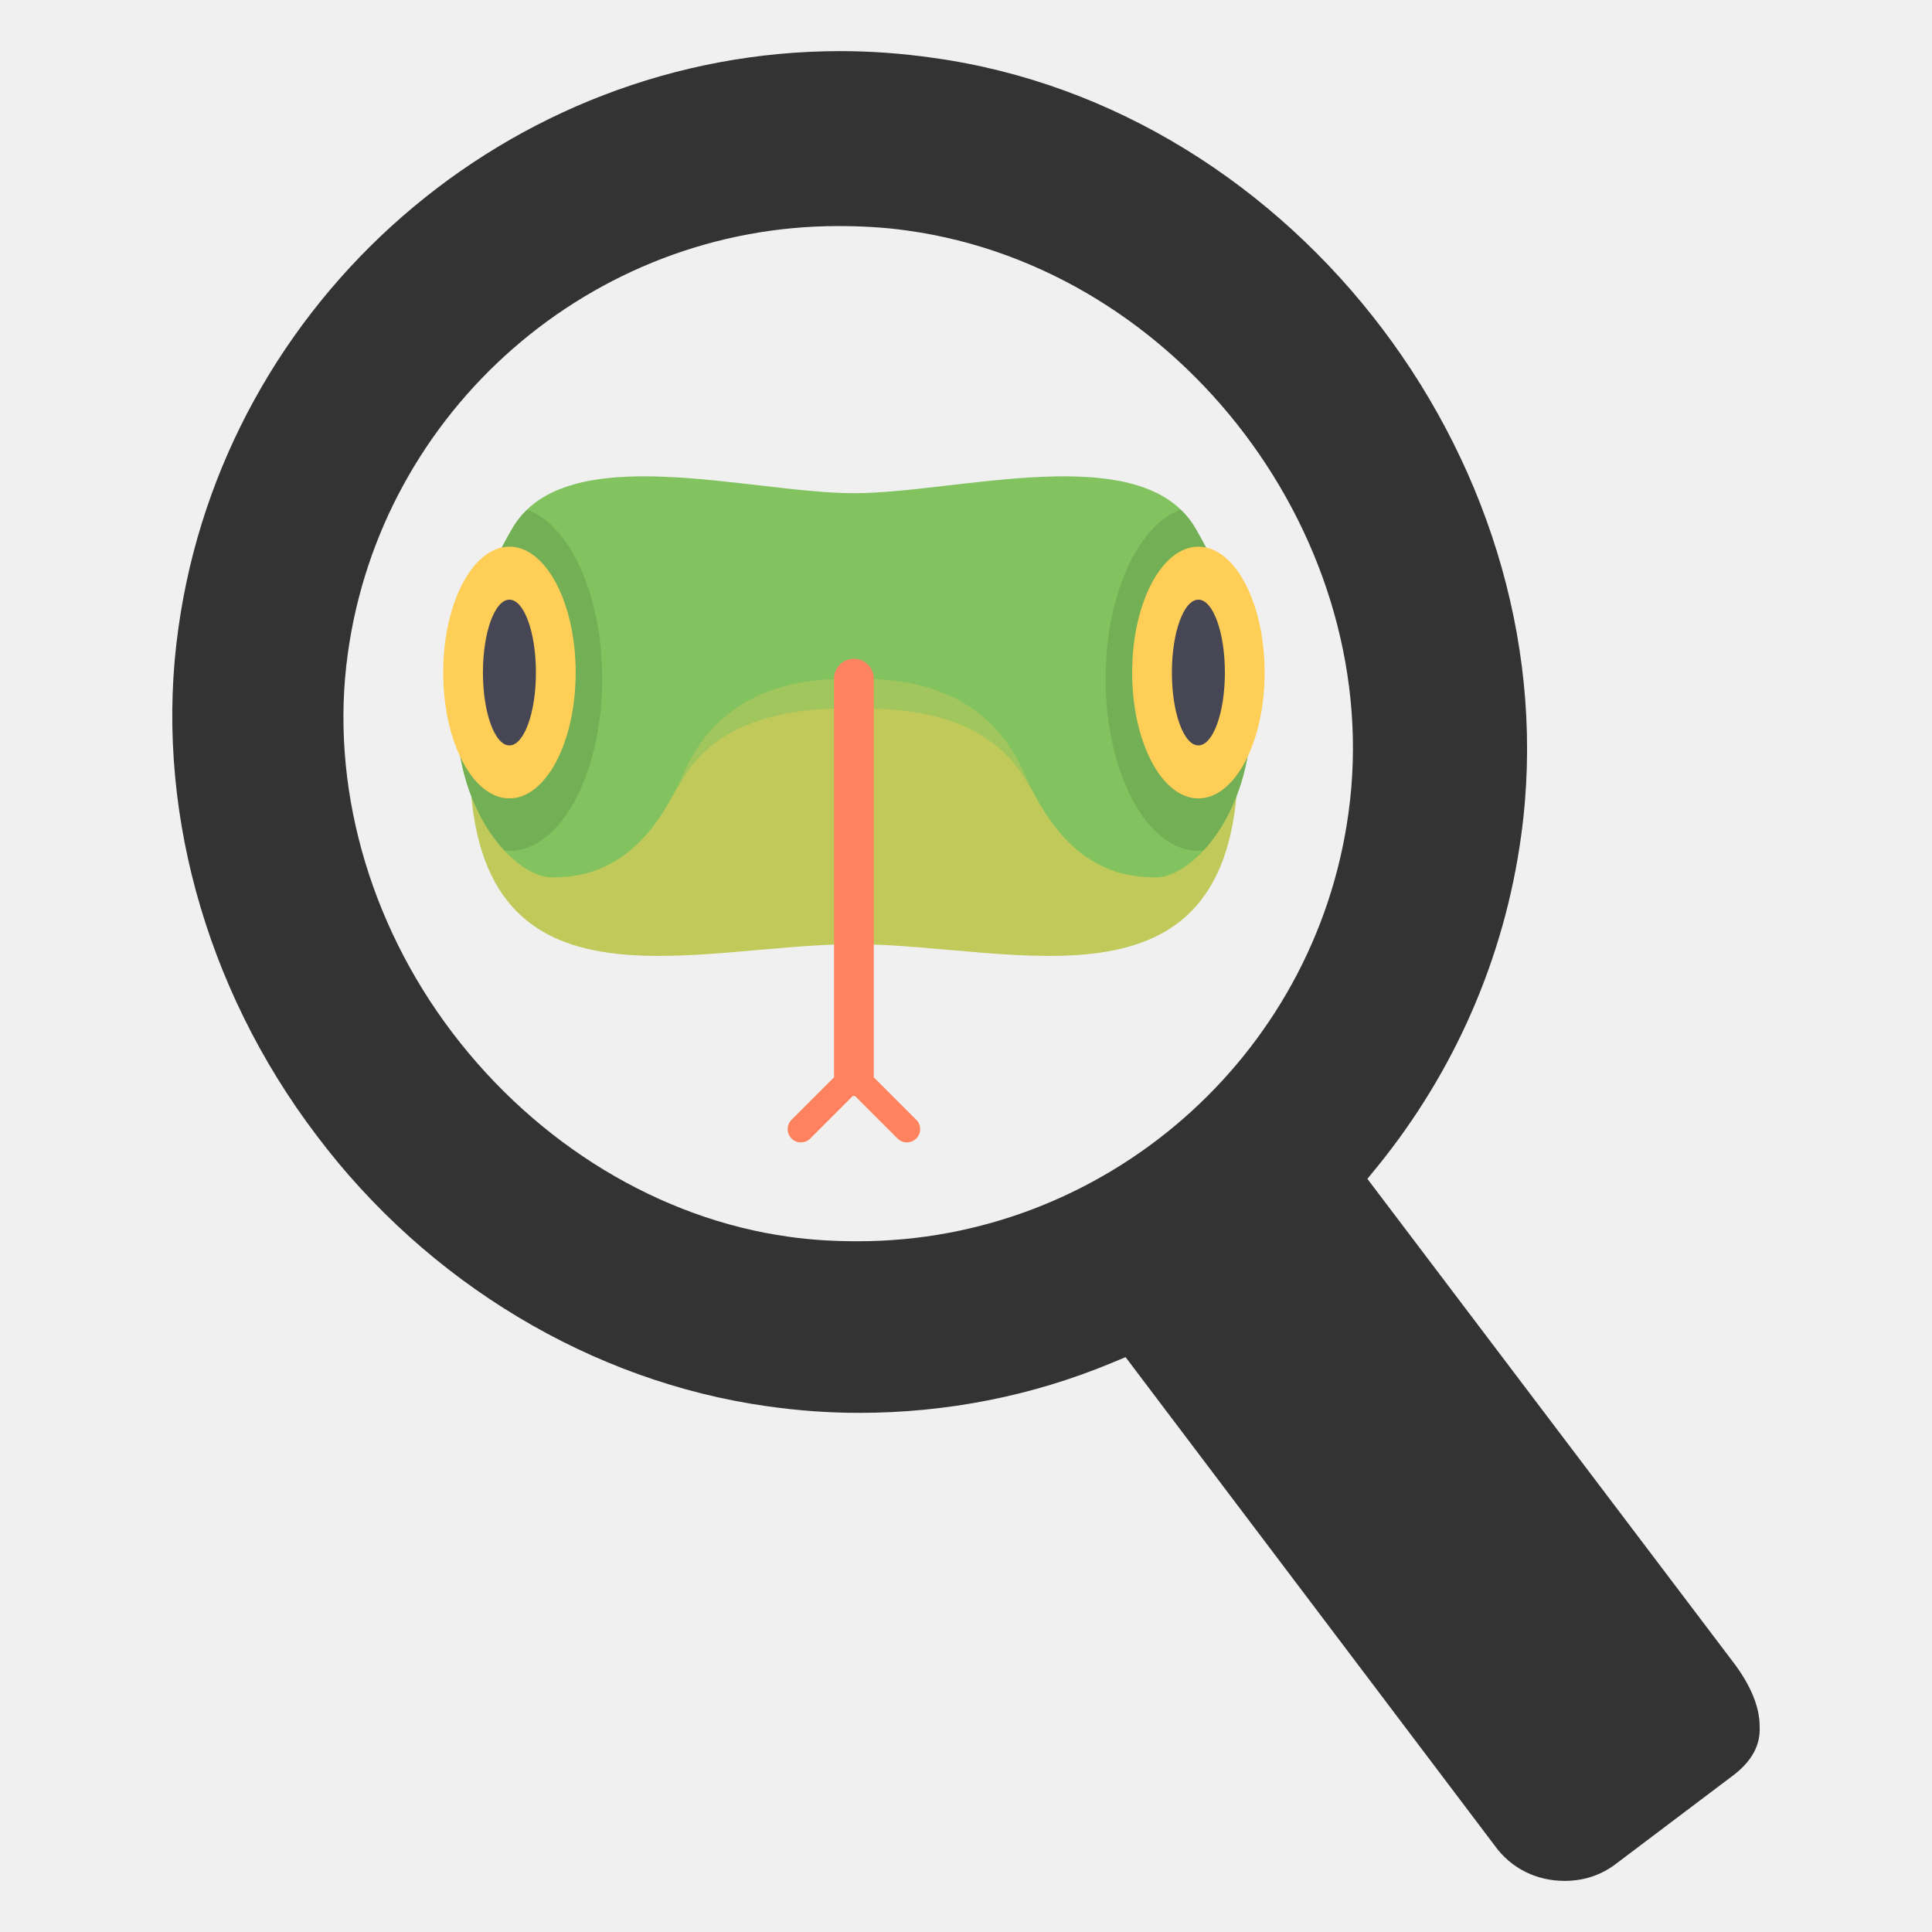
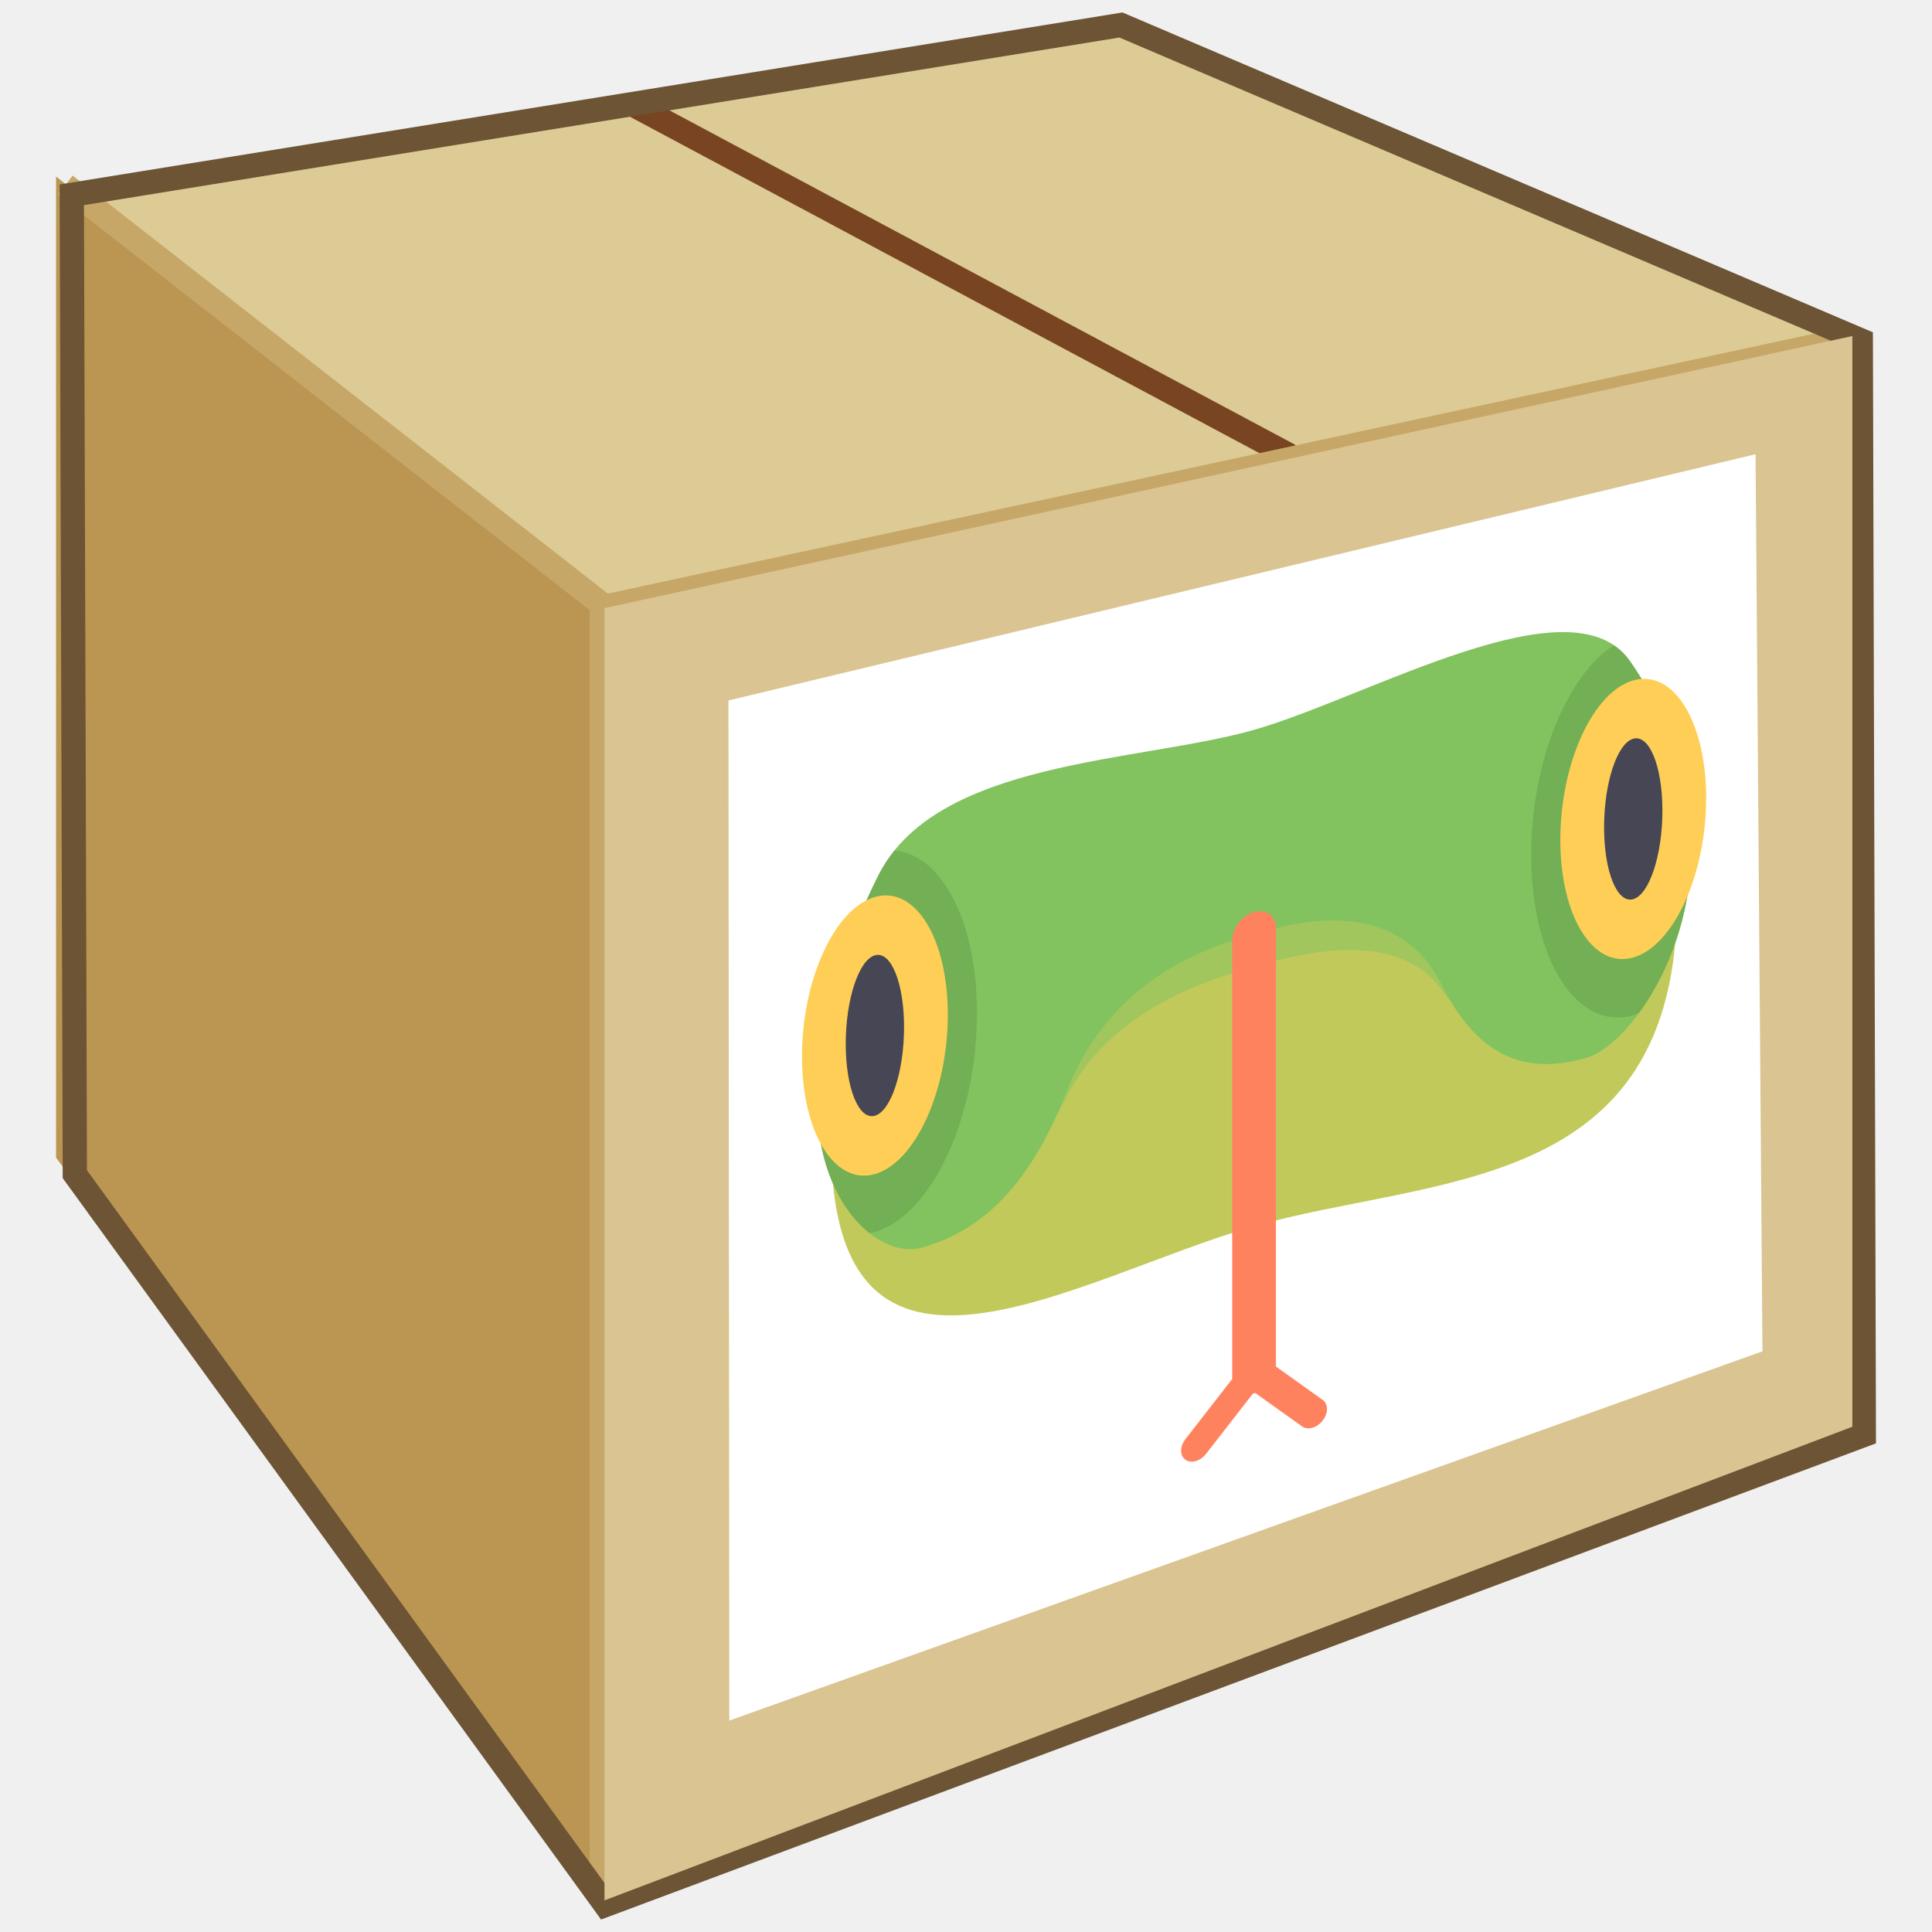
- <svg xmlns="http://www.w3.org/2000/svg" width="200" height="200" viewBox="0 0 200 200" id="svg2" version="1.1">
-   <defs id="defs4" />
+ <svg xmlns="http://www.w3.org/2000/svg" xmlns:xlink="http://www.w3.org/1999/xlink" width="200" height="200" viewBox="0 0 200 200" id="svg2" version="1.1">
+   <defs id="defs4">
+     <linearGradient gradientUnits="userSpaceOnUse" gradientTransform="matrix(0.8931433,0,0,1.119641,-863.537,648.4091)" y2="758.559" x2="2230.076" y1="758.559" x1="2235.912" id="linearGradient3501" xlink:href="#linearGradient3373" />
+     <linearGradient id="linearGradient3373">
+       <stop stop-color="#a28650" id="stop3375" offset="0" />
+       <stop stop-color="#dac491" id="stop3377" offset="1" />
+     </linearGradient>
+     <linearGradient gradientUnits="userSpaceOnUse" y2="457.832" x2="3500.532" y1="457.832" x1="3462.438" gradientTransform="matrix(0.5610171,0,0,1.782476,-863.537,648.4091)" id="linearGradient3498" xlink:href="#linearGradient3357" />
+     <linearGradient id="linearGradient3357">
+       <stop stop-color="#bb9652" id="stop3359" offset="0" />
+       <stop stop-color="#d4bf8a" id="stop3361" offset="1" />
+     </linearGradient>
+     <linearGradient gradientUnits="userSpaceOnUse" gradientTransform="matrix(1.747128,0,0,0.5723677,-863.537,648.4091)" y2="1396.606" x2="1143.897" y1="1396.606" x1="1116.739" id="linearGradient3504" xlink:href="#linearGradient3365" />
+     <linearGradient id="linearGradient3365">
+       <stop stop-color="#dccb94" id="stop3367" offset="0" />
+       <stop stop-color="#c4a95a" id="stop3369" offset="1" />
+     </linearGradient>
+   </defs>
  <g id="layer1" transform="translate(0,-852.3623)">
    <path id="path4198" d="m 160.571,620.219 0,-128 128,0 128,0 0,128 0,128 -128,0 -128,0 0,-128 z" style="fill:#fefefd" />
-     <g transform="matrix(0.1660865,0,0,0.1660865,202.2587,941.9129)" id="g3406">
-       <g transform="translate(-941.5611,-290.7124)" id="g3393">
+     <g id="g4638" transform="translate(705.7142,109.2857)">
+       <path style="fill:#d3bc5f;fill-rule:evenodd;stroke-width:1px;stroke-linejoin:round;stroke-miterlimit:4" stroke-miterlimit="4" id="path2894" d="m -590.247,745.402 76.291,32.458 0,112.912 -76.291,-56.301 0,-89.07 z" />
+       <path style="fill:url(#linearGradient3504);fill-rule:evenodd;stroke-width:1px;stroke-linejoin:round;stroke-miterlimit:4" stroke-miterlimit="4" id="path2896" d="m -699.025,762.238 55.887,43.794 129.182,-28.171 -76.291,-32.458 -108.778,16.836 z" />
+       <path style="fill:url(#linearGradient3498);fill-rule:evenodd;stroke-width:1px;stroke-linejoin:round;stroke-miterlimit:4" stroke-miterlimit="4" id="path2900" d="m -699.913,761.35 55.887,43.794 0,133.771 -55.887,-76.003 0,-101.562 z" />
+       <path style="fill:none;fill-rule:evenodd;stroke:#784421;stroke-width:2.511px" id="path2575" d="m -640.452,753.766 68.254,36.476" />
+       <path style="fill:none;fill-rule:evenodd;stroke:#c7a768;stroke-width:2.511px" id="path3353" d="m -698.968,762.242 55.872,43.631 129.636,-27.936" />
+       <path style="fill:none;fill-rule:evenodd;stroke:#c7a768;stroke-width:2.511px" id="path3355" d="m -643.409,805.559 0,134.344" />
+       <path style="fill:none;fill-rule:evenodd;stroke:#6c5434;stroke-width:2.511px" id="path3351" d="m -698.281,763.242 0.314,101.386 54.931,75.647 130.264,-48.653 -0.314,-113.314 -76.589,-32.644 -108.606,17.578 z" />
+       <path style="fill:url(#linearGradient3501);fill-rule:evenodd;stroke-width:1px;stroke-linejoin:round;stroke-miterlimit:4" stroke-miterlimit="4" id="path2898" d="m -643.139,806.032 0,133.771 129.182,-49.03 0,-112.912 -129.182,28.171 z" />
+       <path style="fill:#ffffff;fill-opacity:1;fill-rule:evenodd;stroke-width:1px;stroke-linejoin:round;stroke-miterlimit:4" stroke-miterlimit="4" id="path2898-1" d="m -630.305,815.589 0.089,105.601 106.95,-38.225 -0.714,-92.869 z" />
+       <g transform="matrix(0.1828126,-0.05220978,0,0.1828126,-622.6933,821.2209)" id="g3393">
        <path style="fill:#c1c95a" d="m 16.516,224.391 c 0,166.249 137.882,115.798 239.484,115.621 101.602,0.176 239.484,50.627 239.484,-115.621 l -132.13,-58.107 -214.71,0 -132.128,58.107 z" id="path3" />
        <path style="fill:#a1c65d" d="m 99.097,273.639 14.136,0 c 12.816,-7.003 25.392,-18.411 36.376,-36.893 25.234,-42.457 79.794,-43.74 106.392,-43.74 26.598,0 81.158,1.283 106.392,43.74 10.984,18.482 23.56,29.891 36.376,36.893 l 14.136,0 0,-148.646 -313.808,0 0,148.646 z" id="path5" />
        <path style="fill:#82c35f" d="M 468.783,80.706 C 436.047,24.34 320.921,58.929 256.001,58.929 c -64.92,0 -180.048,-34.589 -212.784,21.777 -76.611,131.913 -8.184,217.707 24.552,217.707 25.308,0 57.48,-8.71 81.84,-64.419 25.234,-57.709 79.794,-59.452 106.392,-59.452 26.598,0 81.158,1.743 106.392,59.452 24.359,55.709 56.533,64.419 81.84,64.419 32.735,0 101.162,-85.794 24.55,-217.707 z" id="path7" />
        <g id="g9">
          <path style="fill:#73af55" d="m 38.122,281.598 c 1.055,0.106 2.099,0.297 3.168,0.297 31.926,0 57.807,-48.064 57.807,-107.355 0,-52.262 -20.118,-95.755 -46.75,-105.342 -3.484,3.345 -6.582,7.121 -9.13,11.507 -56.654,97.551 -33.984,169.831 -5.095,200.893 z" id="path11" />
          <path style="fill:#73af55" d="m 473.882,281.598 c -1.055,0.106 -2.099,0.297 -3.168,0.297 -31.926,0 -57.807,-48.064 -57.807,-107.355 0,-52.262 20.118,-95.755 46.75,-105.342 3.484,3.345 6.582,7.121 9.13,11.507 56.654,97.551 33.985,169.831 5.095,200.893 z" id="path13" />
        </g>
        <ellipse style="fill:#ffce56" cx="41.29" cy="170.715" rx="41.29" ry="78.452" id="ellipse15" />
        <ellipse style="fill:#464655" cx="41.29" cy="170.715" rx="16.516" ry="45.419" id="ellipse17" />
        <ellipse style="fill:#ffce56" cx="470.711" cy="170.715" rx="41.29" ry="78.452" id="ellipse19" />
        <ellipse style="fill:#464655" cx="470.711" cy="170.715" rx="16.516" ry="45.419" id="ellipse21" />
        <path style="fill:#ff825f" d="m 294.871,449.477 -26.549,-26.549 c 0.011,-0.218 0.065,-0.424 0.065,-0.645 l 0,-247.742 c 0,-6.839 -5.548,-12.387 -12.387,-12.387 -6.839,0 -12.387,5.548 -12.387,12.387 l 0,247.742 c 0,0.221 0.054,0.427 0.065,0.645 l -26.549,26.549 c -3.226,3.226 -3.226,8.452 0,11.678 3.226,3.226 8.451,3.226 11.677,0 l 26.549,-26.549 c 0.218,0.011 0.424,0.065 0.644,0.065 0.22,0 0.427,-0.054 0.645,-0.065 l 26.549,26.549 c 1.613,1.613 3.725,2.42 5.838,2.42 2.113,0 4.226,-0.806 5.838,-2.42 3.228,-3.226 3.228,-8.452 0.002,-11.678 z" id="path23" />
      </g>
-       <path style="fill:#333333" id="path49" d="m -242.581,633.152 c 11.808,0 22.921,-3.473 32.644,-11.113 l 73.624,-55.565 c 10.418,-8.335 15.975,-18.059 15.28,-29.866 0,-11.808 -5.557,-25.004 -15.28,-38.201 l -229.206,-302.83 6.251,-7.64 c 47.925,-59.038 79.18,-129.883 89.599,-206.285 31.255,-227.122 -139.607,-453.55 -366.729,-484.805 -19.448,-2.778 -38.896,-4.167 -57.649,-4.167 -206.285,0 -384.094,154.888 -412.571,359.784 -15.28,108.352 15.975,223.649 86.126,316.026 69.456,92.377 172.252,153.499 280.604,168.779 19.448,2.778 38.201,4.167 57.649,4.167 54.176,0 107.657,-10.418 157.666,-31.255 l 8.335,-3.473 229.9,304.219 c 10.418,14.586 26.393,22.226 43.758,22.226 l 0,0 z M -377.327,-32.24 C -398.164,119.87 -529.436,234.473 -682.935,234.473 c -14.586,0 -28.477,-0.695 -43.063,-2.778 -80.569,-11.113 -156.971,-57.649 -209.758,-127.105 -52.787,-69.456 -76.402,-155.582 -65.289,-236.152 20.837,-152.109 152.11,-266.712 305.608,-266.712 13.891,0 28.477,0.695 43.063,2.778 170.863,23.615 298.662,193.783 275.047,363.257 z" />
    </g>
  </g>
</svg>
